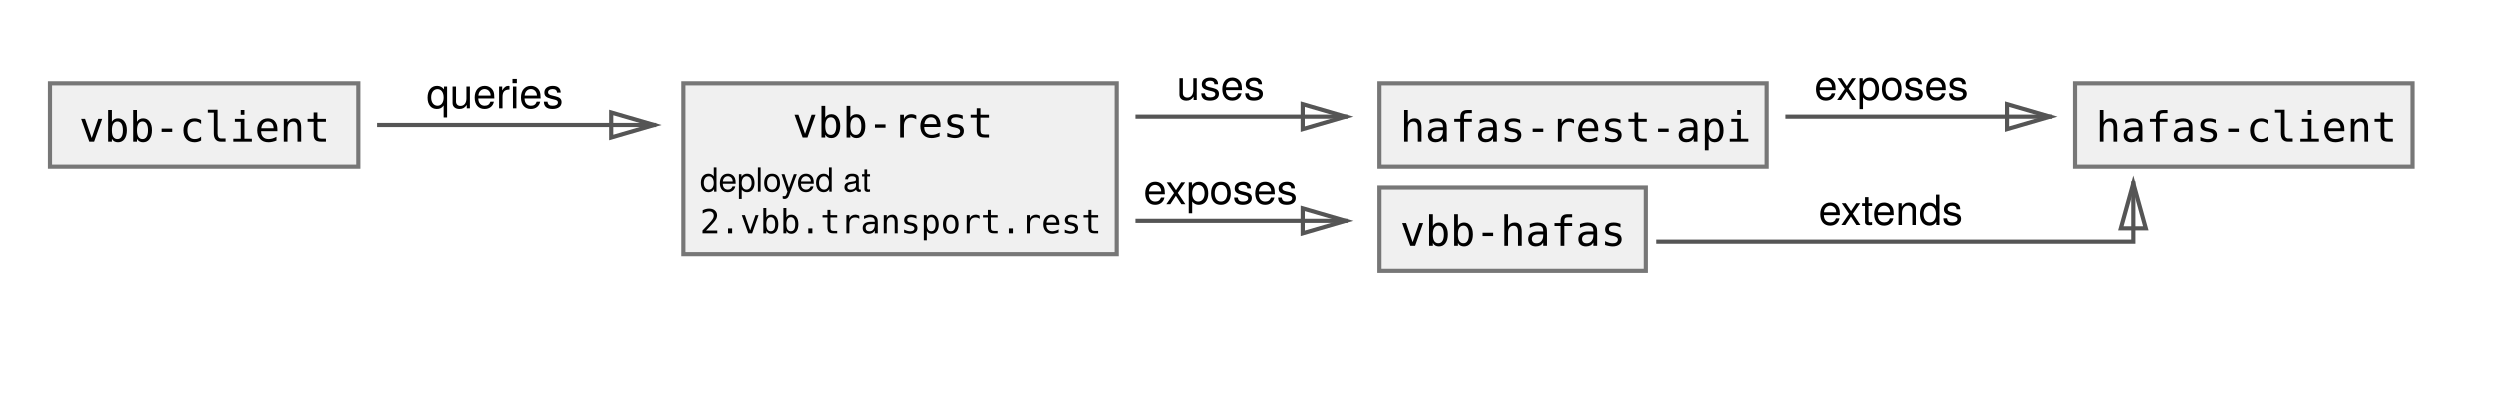
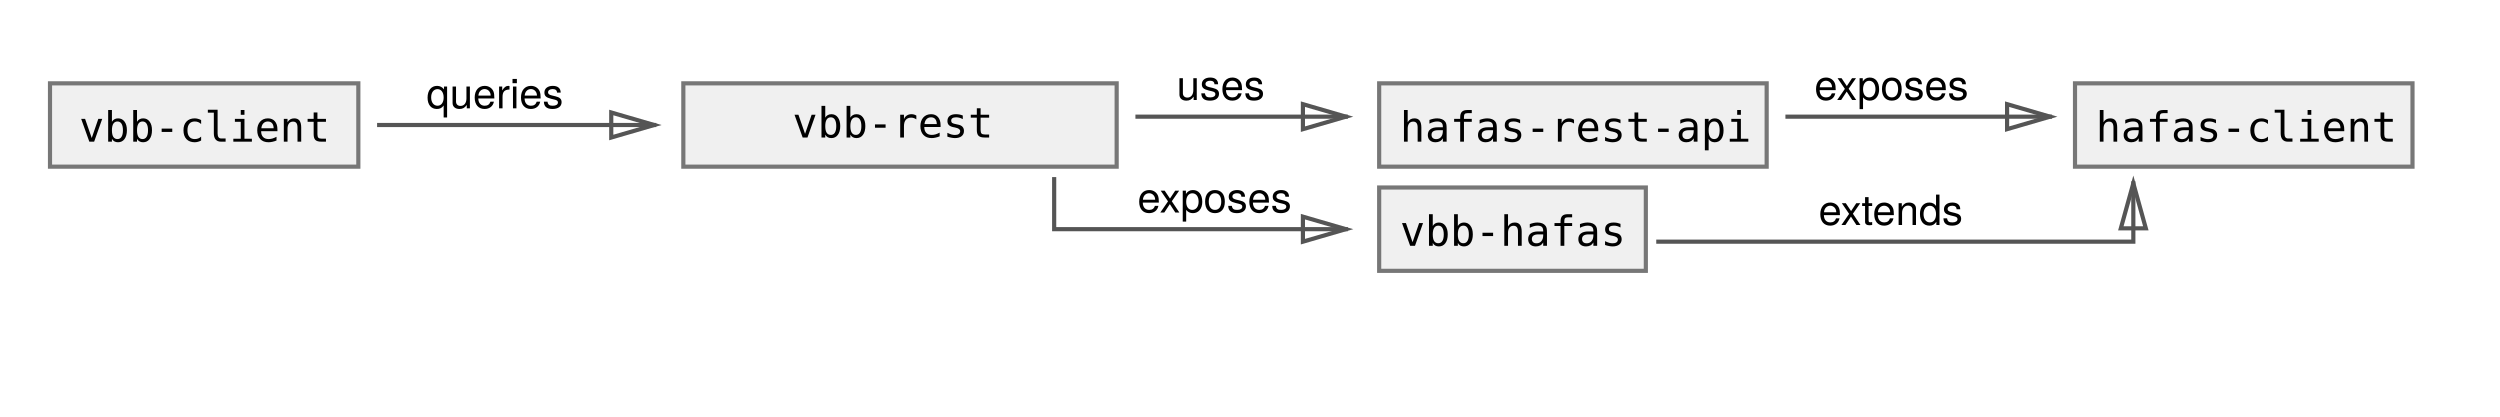
<svg xmlns="http://www.w3.org/2000/svg" width="1200" height="200" viewBox="0 0 600 100" version="1.1">
  <style>
		.box {
			fill: #f0f0f0;
			stroke-width: 1px;
			stroke: #777;
		}
		.arrow {
			fill: none;
			stroke-width: 1px;
			stroke: #555;
			stroke-linecap: square;
		}
		.monospace-text {
			font-family: FiraCode-Retina, Fira Code, monospace;
			font-size: 10px;
			font-weight: 500;
			fill: #000;
		}
		.normal-text {
			font-family: HelveticaNeue-Light, Helvetica Neue, sans-serif;
			font-size: 10px;
			font-weight: 300;
			fill: #000;
		}
		.small-text {
			font-size: 8px;
		}
	</style>
  <g transform="translate(12, 20)">
    <rect class="box" x="0" y="0" width="74" height="20" />
    <text class="monospace-text" x="7" y="14">vbb-client</text>
  </g>
  <g transform="translate(91, 16)">
    <path class="arrow" d="M0,14 L66,14" />
    <path class="arrow" d="M66,14 L55.7,11 L55.7,17 L66,14 Z" />
    <text class="normal-text" x="11.35" y="10">queries</text>
  </g>
  <g transform="translate(164, 20)">
-     <rect class="box" x="0" y="0" width="104" height="41" />
+     <rect class="box" x="0" y="0" width="104" height="20" />
    <text class="monospace-text" x="26.2" y="13">vbb-rest</text>
-     <text class="normal-text small-text" x="4" y="26">deployed at</text>
-     <text class="monospace-text small-text" x="4" y="36">2.vbb.transport.rest</text>
  </g>
  <g transform="translate(273, 14)">
    <path class="arrow" d="M0,14 L50,14" />
    <path class="arrow" d="M50,14 L39.7,11 L39.7,17 L50,14 Z" />
    <text class="normal-text" x="9.41" y="10">uses</text>
  </g>
  <g transform="translate(331, 20)">
    <rect class="box" x="0" y="0" width="93" height="20" />
    <text class="monospace-text" x="5" y="14">hafas-rest-api</text>
  </g>
-   <g transform="translate(273, 39)">
-     <path class="arrow" d="M0,14 L50,14" />
-     <path class="arrow" d="M50,14 L39.7,11 L39.7,17 L50,14 Z" />
-     <text class="normal-text" x="1.445" y="10">exposes</text>
+   <g transform="translate(253, 39)">
+     <path class="arrow" d="M0,4 L0,16 L70,16" />
+     <path class="arrow" d="M70,16 L59.7,13 L59.7,19 L70,16 Z" />
+     <text class="normal-text" x="20" y="12">exposes</text>
  </g>
  <g transform="translate(331, 45)">
    <rect class="box" x="0" y="0" width="64" height="20" />
    <text class="monospace-text" x="5" y="14">vbb-hafas</text>
  </g>
  <g transform="translate(429, 14)">
    <path class="arrow" d="M0,14 L63,14" />
    <path class="arrow" d="M63,14 L52.7,11 L52.7,17 L63,14 Z" />
    <text class="normal-text" x="6.445" y="10">exposes</text>
  </g>
  <g transform="translate(398, 44)">
    <text class="normal-text" x="38.465" y="10">extends</text>
    <path class="arrow" d="M0,14 L114,14 L114,0" />
    <path class="arrow" d="M114,0 L111,10.8 L117,10.8 L114,0 Z" />
  </g>
  <g transform="translate(498, 20)">
    <rect class="box" x="0" y="0" width="81" height="20" />
    <text class="monospace-text" x="5" y="14">hafas-client</text>
  </g>
</svg>
